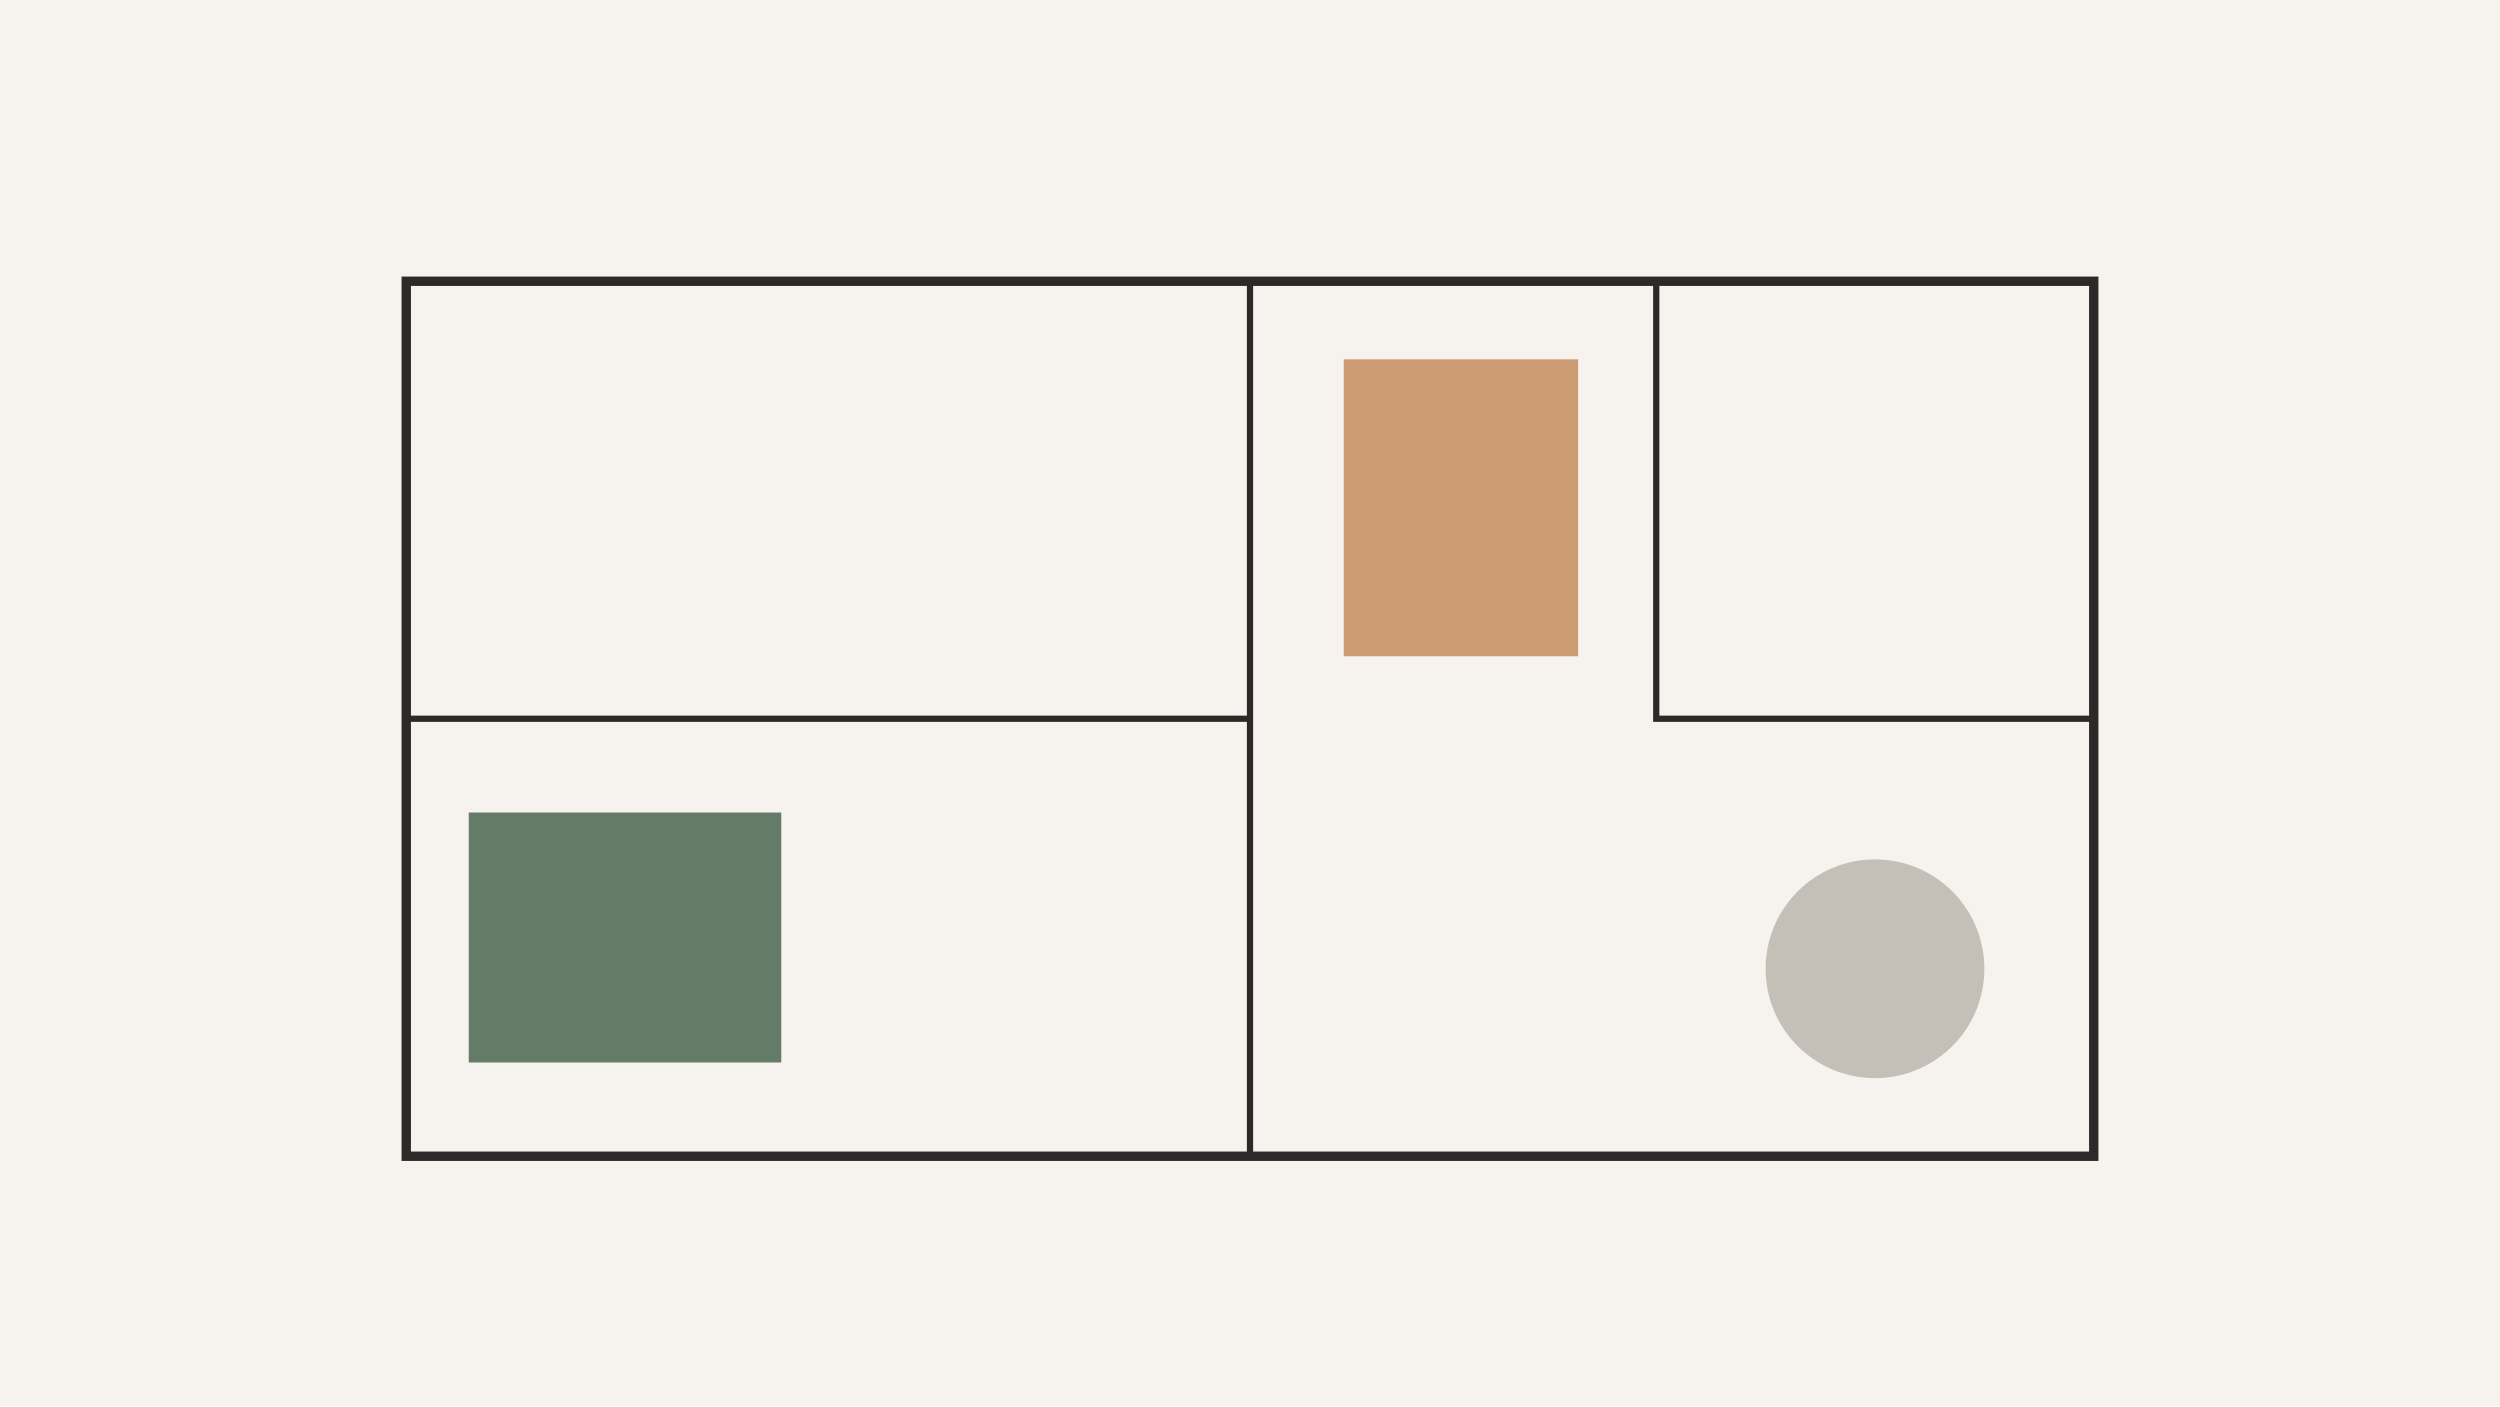
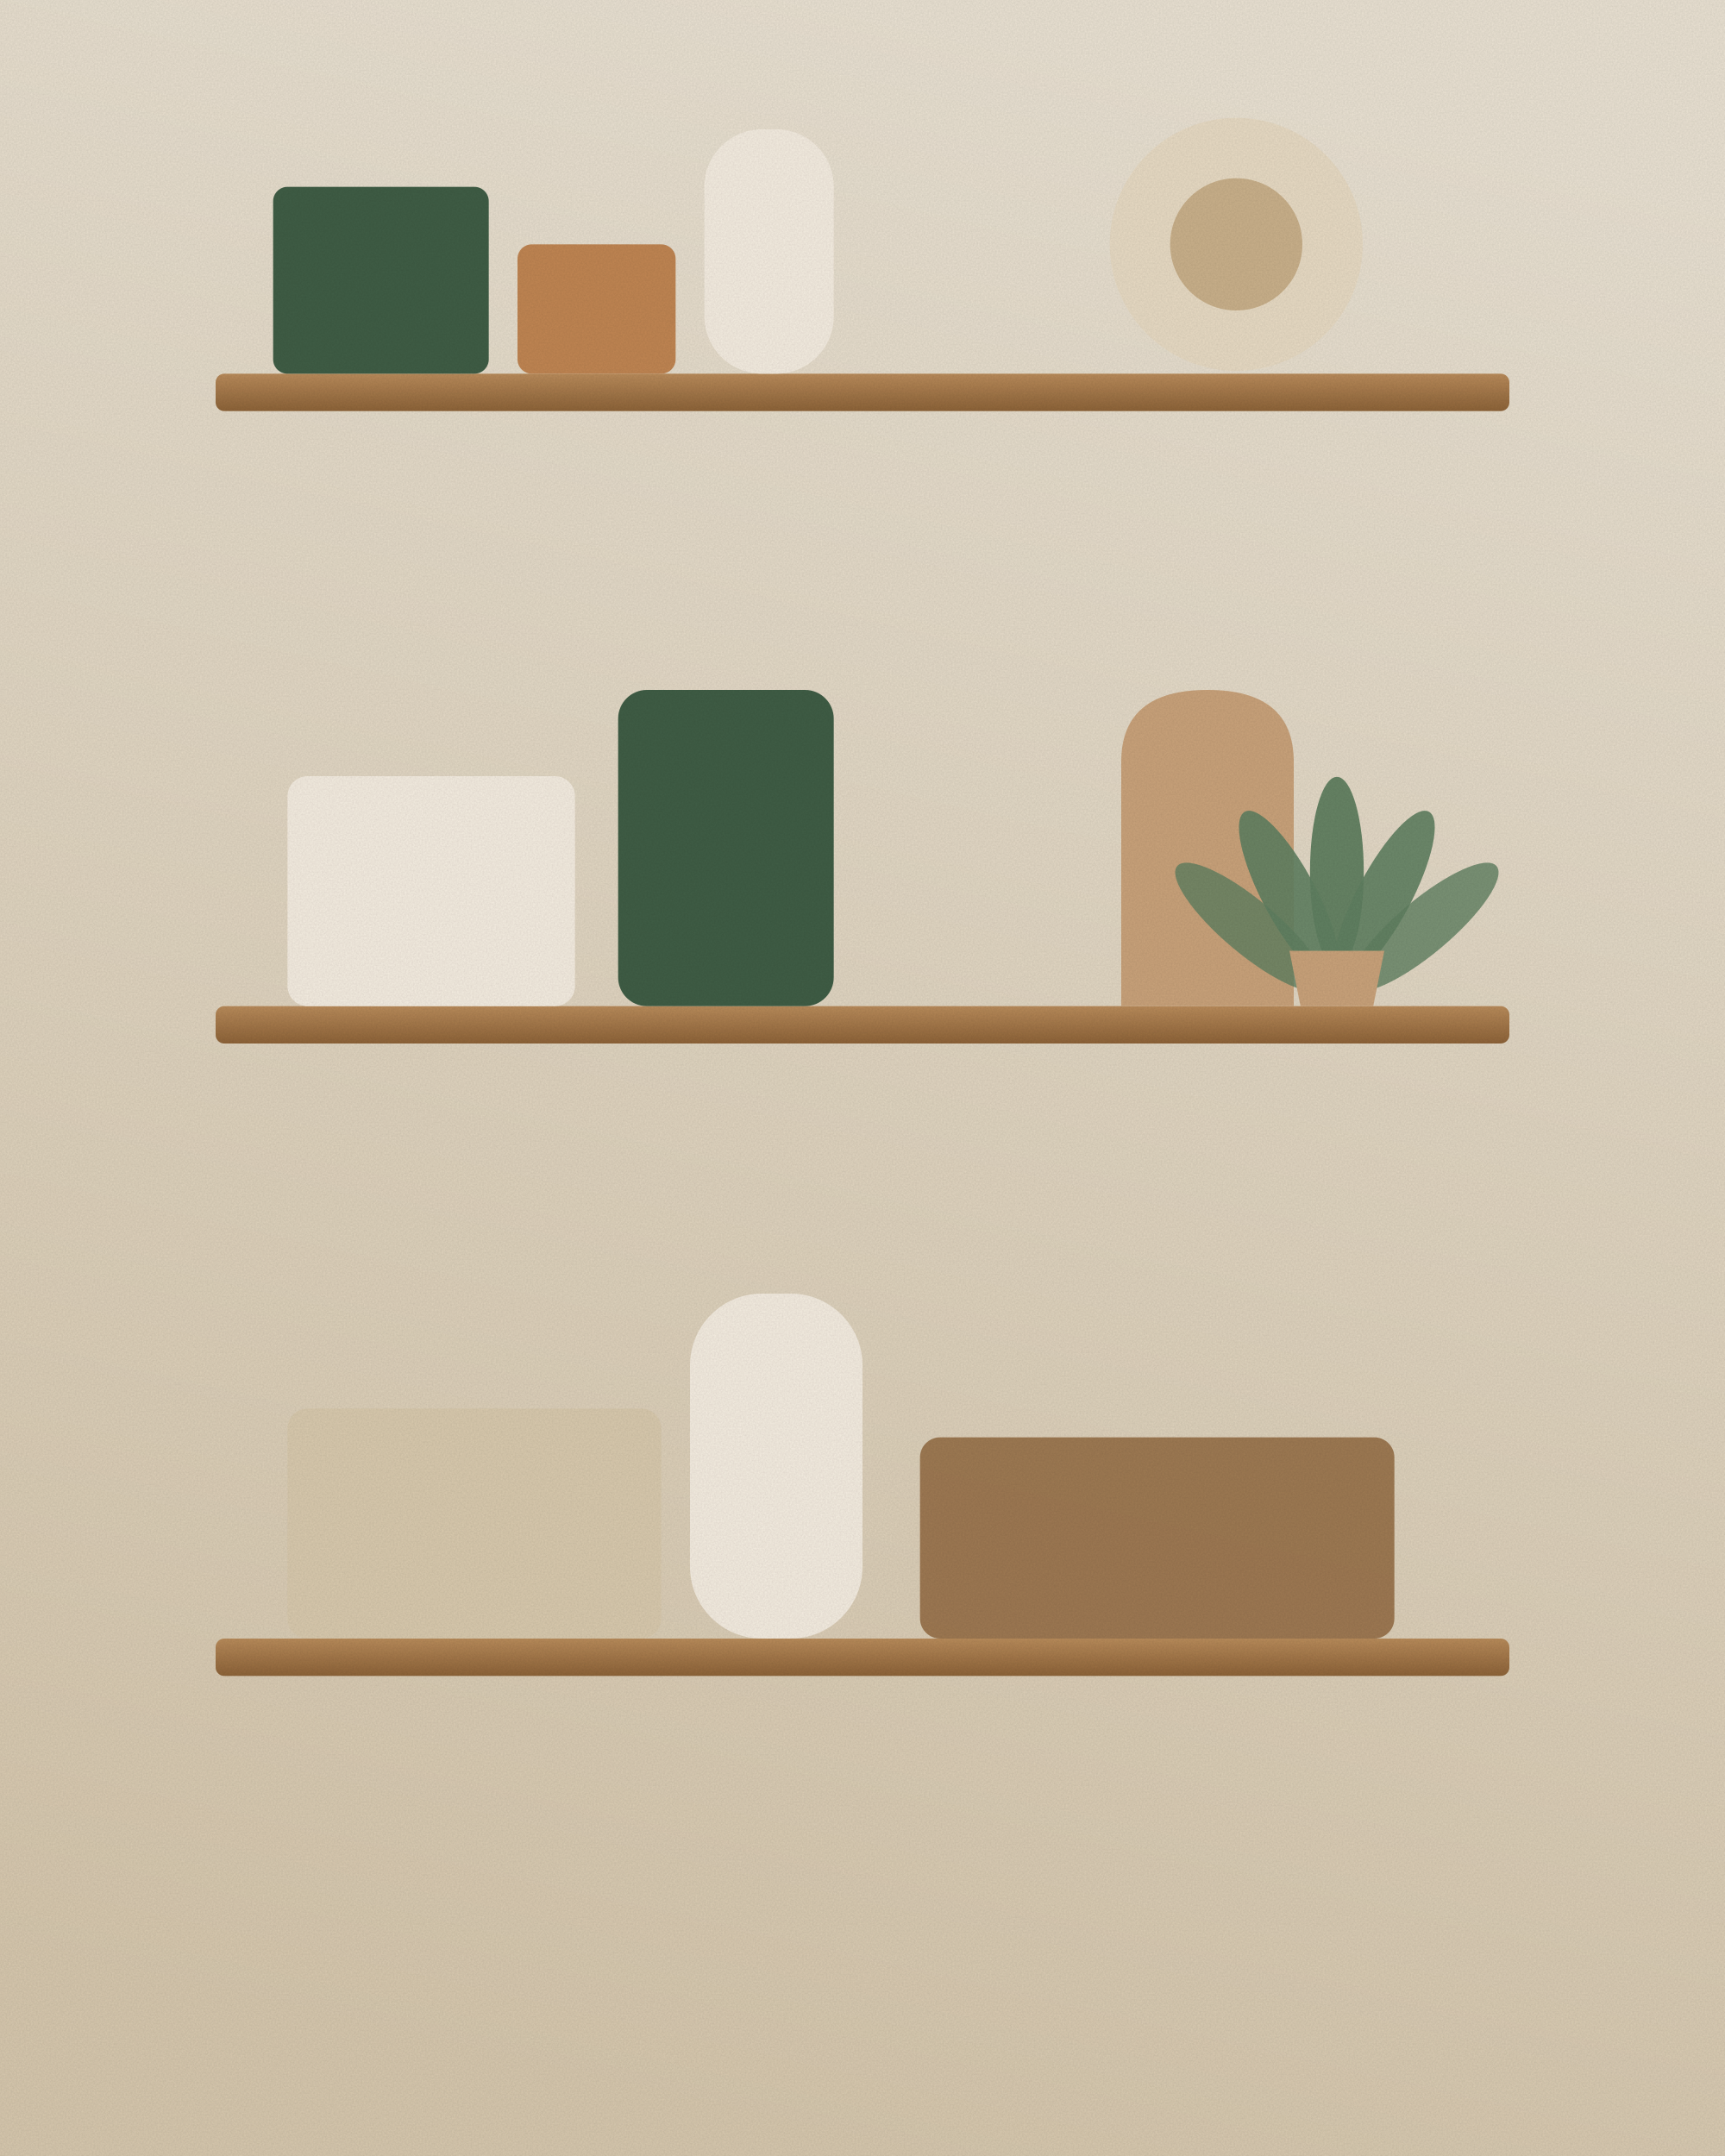
- <svg xmlns="http://www.w3.org/2000/svg" viewBox="0 0 1600 900" preserveAspectRatio="xMidYMid slice" role="img" aria-hidden="true">
-   <defs />
-   <rect width="1600" height="900" fill="#f6f3ee" />
-   <rect x="260" y="180" width="1080" height="560" fill="none" stroke="#2b2a28" stroke-width="6" />
-   <path d="M260 460 H800 V180 M800 460 V740 M1060 180 V460 H1340" fill="none" stroke="#2b2a28" stroke-width="4" />
-   <rect x="300" y="520" width="200" height="160" fill="#3f5d45" opacity=".8" />
-   <rect x="860" y="230" width="150" height="190" fill="#c08552" opacity=".8" />
-   <circle cx="1200" cy="620" r="70" fill="#a39e92" opacity=".6" />
+ <svg xmlns="http://www.w3.org/2000/svg" viewBox="0 0 1200 1500" preserveAspectRatio="xMidYMid slice" role="img" aria-hidden="true">
+   <defs>
+     <filter id="n" x="0" y="0" width="100%" height="100%">
+       <feTurbulence type="fractalNoise" baseFrequency=".85" numOctaves="2" stitchTiles="stitch" />
+       <feColorMatrix values="0 0 0 0 0 0 0 0 0 0 0 0 0 0 0 0 0 0 .09 0" />
+     </filter>
+     <linearGradient id="wall" gradientTransform="rotate(100 .5 .5)">
+       <stop offset="0" stop-color="#e9e1d2" />
+       <stop offset="1" stop-color="#d6c7ad" />
+     </linearGradient>
+     <linearGradient id="wood" gradientTransform="rotate(90 .5 .5)">
+       <stop offset="0" stop-color="#b98b5a" />
+       <stop offset="1" stop-color="#8d6338" />
+     </linearGradient>
+     <filter id="b1" x="-50%" y="-50%" width="200%" height="200%">
+       <feGaussianBlur stdDeviation="22" />
+     </filter>
+   </defs>
+   <rect width="1200" height="1500" fill="url(#wall)" />
+   <rect x="150" y="260" width="900" height="26" rx="6" fill="url(#wood)" />
+   <rect x="150" y="700" width="900" height="26" rx="6" fill="url(#wood)" />
+   <rect x="150" y="1140" width="900" height="26" rx="6" fill="url(#wood)" />
+   <rect x="190" y="130" width="150" height="130" rx="10" fill="#3f5d45" />
+   <rect x="360" y="170" width="110" height="90" rx="10" fill="#c08552" />
+   <rect x="490" y="90" width="90" height="170" rx="40" fill="#f4ece0" />
+   <circle cx="860" cy="170" r="88" fill="#e7dac3" />
+   <circle cx="860" cy="170" r="46" fill="#c9b08a" />
+   <rect x="200" y="540" width="200" height="160" rx="14" fill="#f4ece0" />
+   <rect x="430" y="480" width="150" height="220" rx="20" fill="#3f5d45" />
+   <path d="M780 700 v-170 q0 -50 60 -50 q60 0 60 50 v170 z" fill="#c9a27a" />
+   <ellipse cx="930.0" cy="606.5" rx="18.7" ry="66.0" fill="#5f7f60" opacity="0.95" transform="rotate(0 930.0 606.5)" />
+   <ellipse cx="897.0" cy="623.0" rx="18.7" ry="66.0" fill="#5f7f60" opacity="0.9" transform="rotate(-28 897.0 623.0)" />
+   <ellipse cx="963.0" cy="623.0" rx="18.7" ry="66.0" fill="#5f7f60" opacity="0.9" transform="rotate(28 963.0 623.0)" />
+   <ellipse cx="869.5" cy="645.0" rx="18.7" ry="66.0" fill="#5f7f60" opacity="0.8" transform="rotate(-50 869.5 645.0)" />
+   <ellipse cx="990.5" cy="645.0" rx="18.7" ry="66.0" fill="#5f7f60" opacity="0.8" transform="rotate(50 990.5 645.0)" />
+   <path d="M897.0 661.5 h66.0 l-7.7 38.5 h-50.6 z" fill="#c9a27a" />
+   <rect x="200" y="980" width="260" height="160" rx="14" fill="#d8c9ad" />
+   <rect x="480" y="900" width="120" height="240" rx="50" fill="#f4ece0" />
+   <rect x="640" y="1000" width="330" height="140" rx="14" fill="#8d6338" opacity=".8" />
+   <rect width="1200" height="1500" filter="url(#n)" />
</svg>
